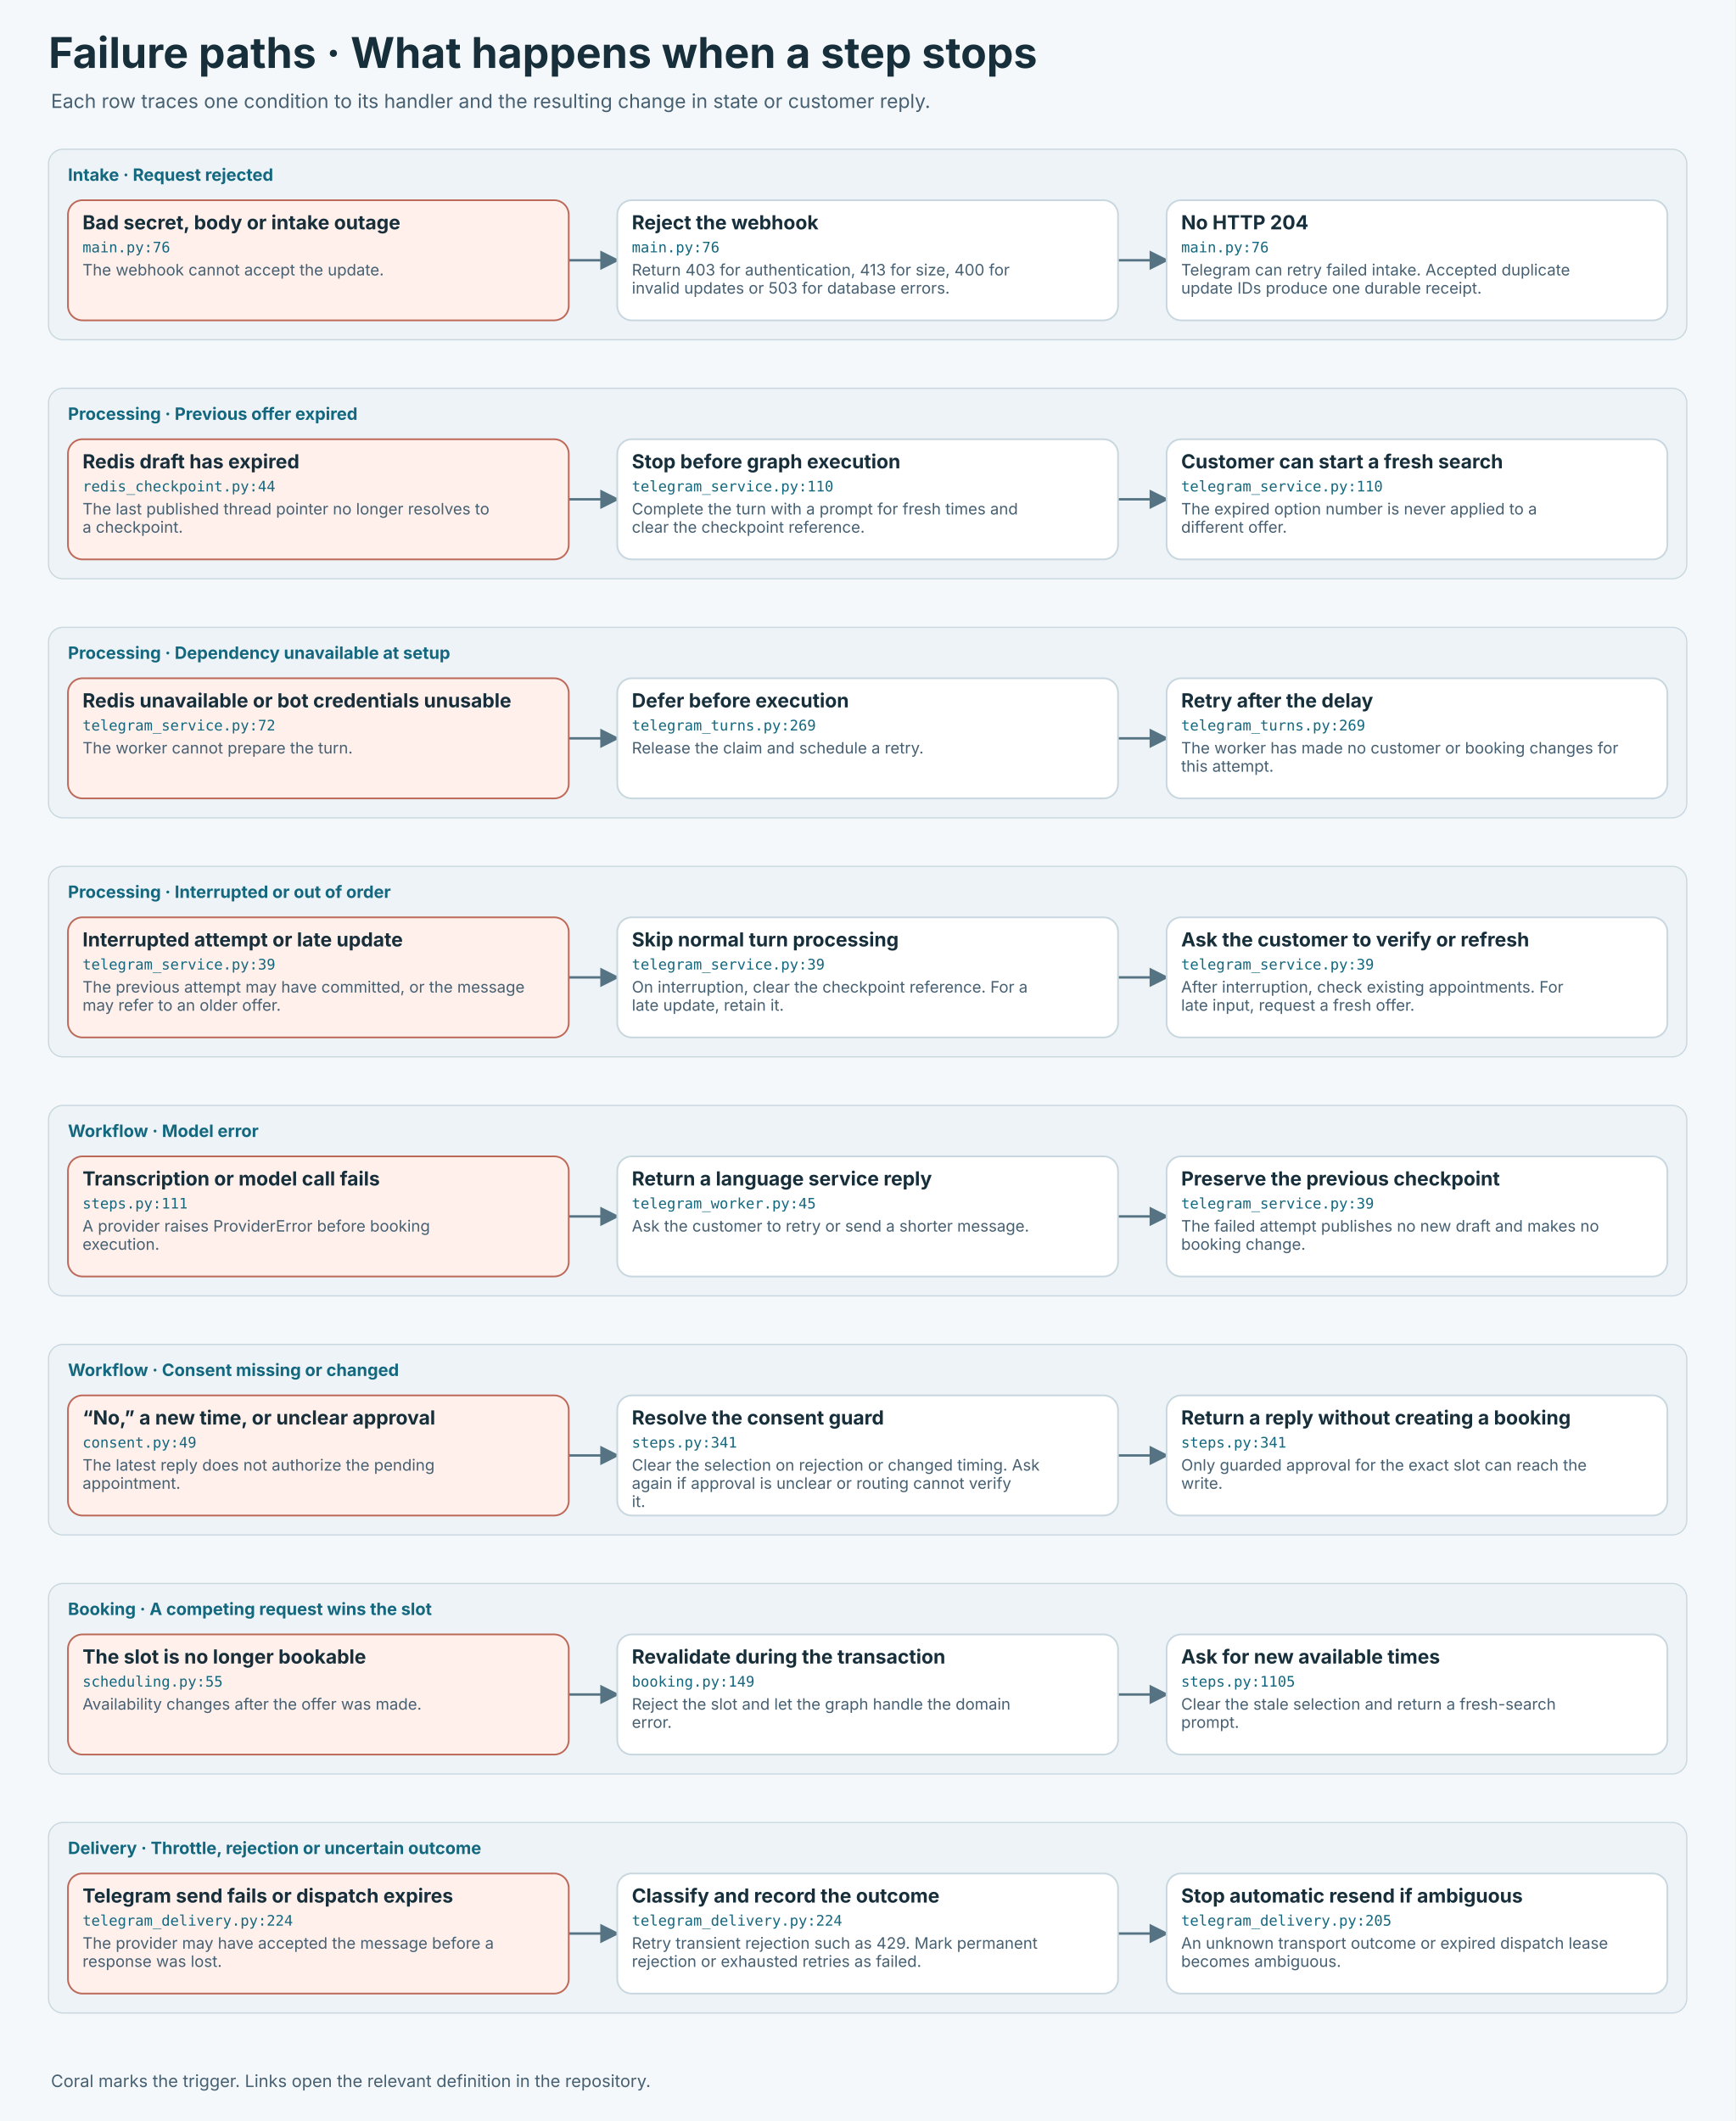
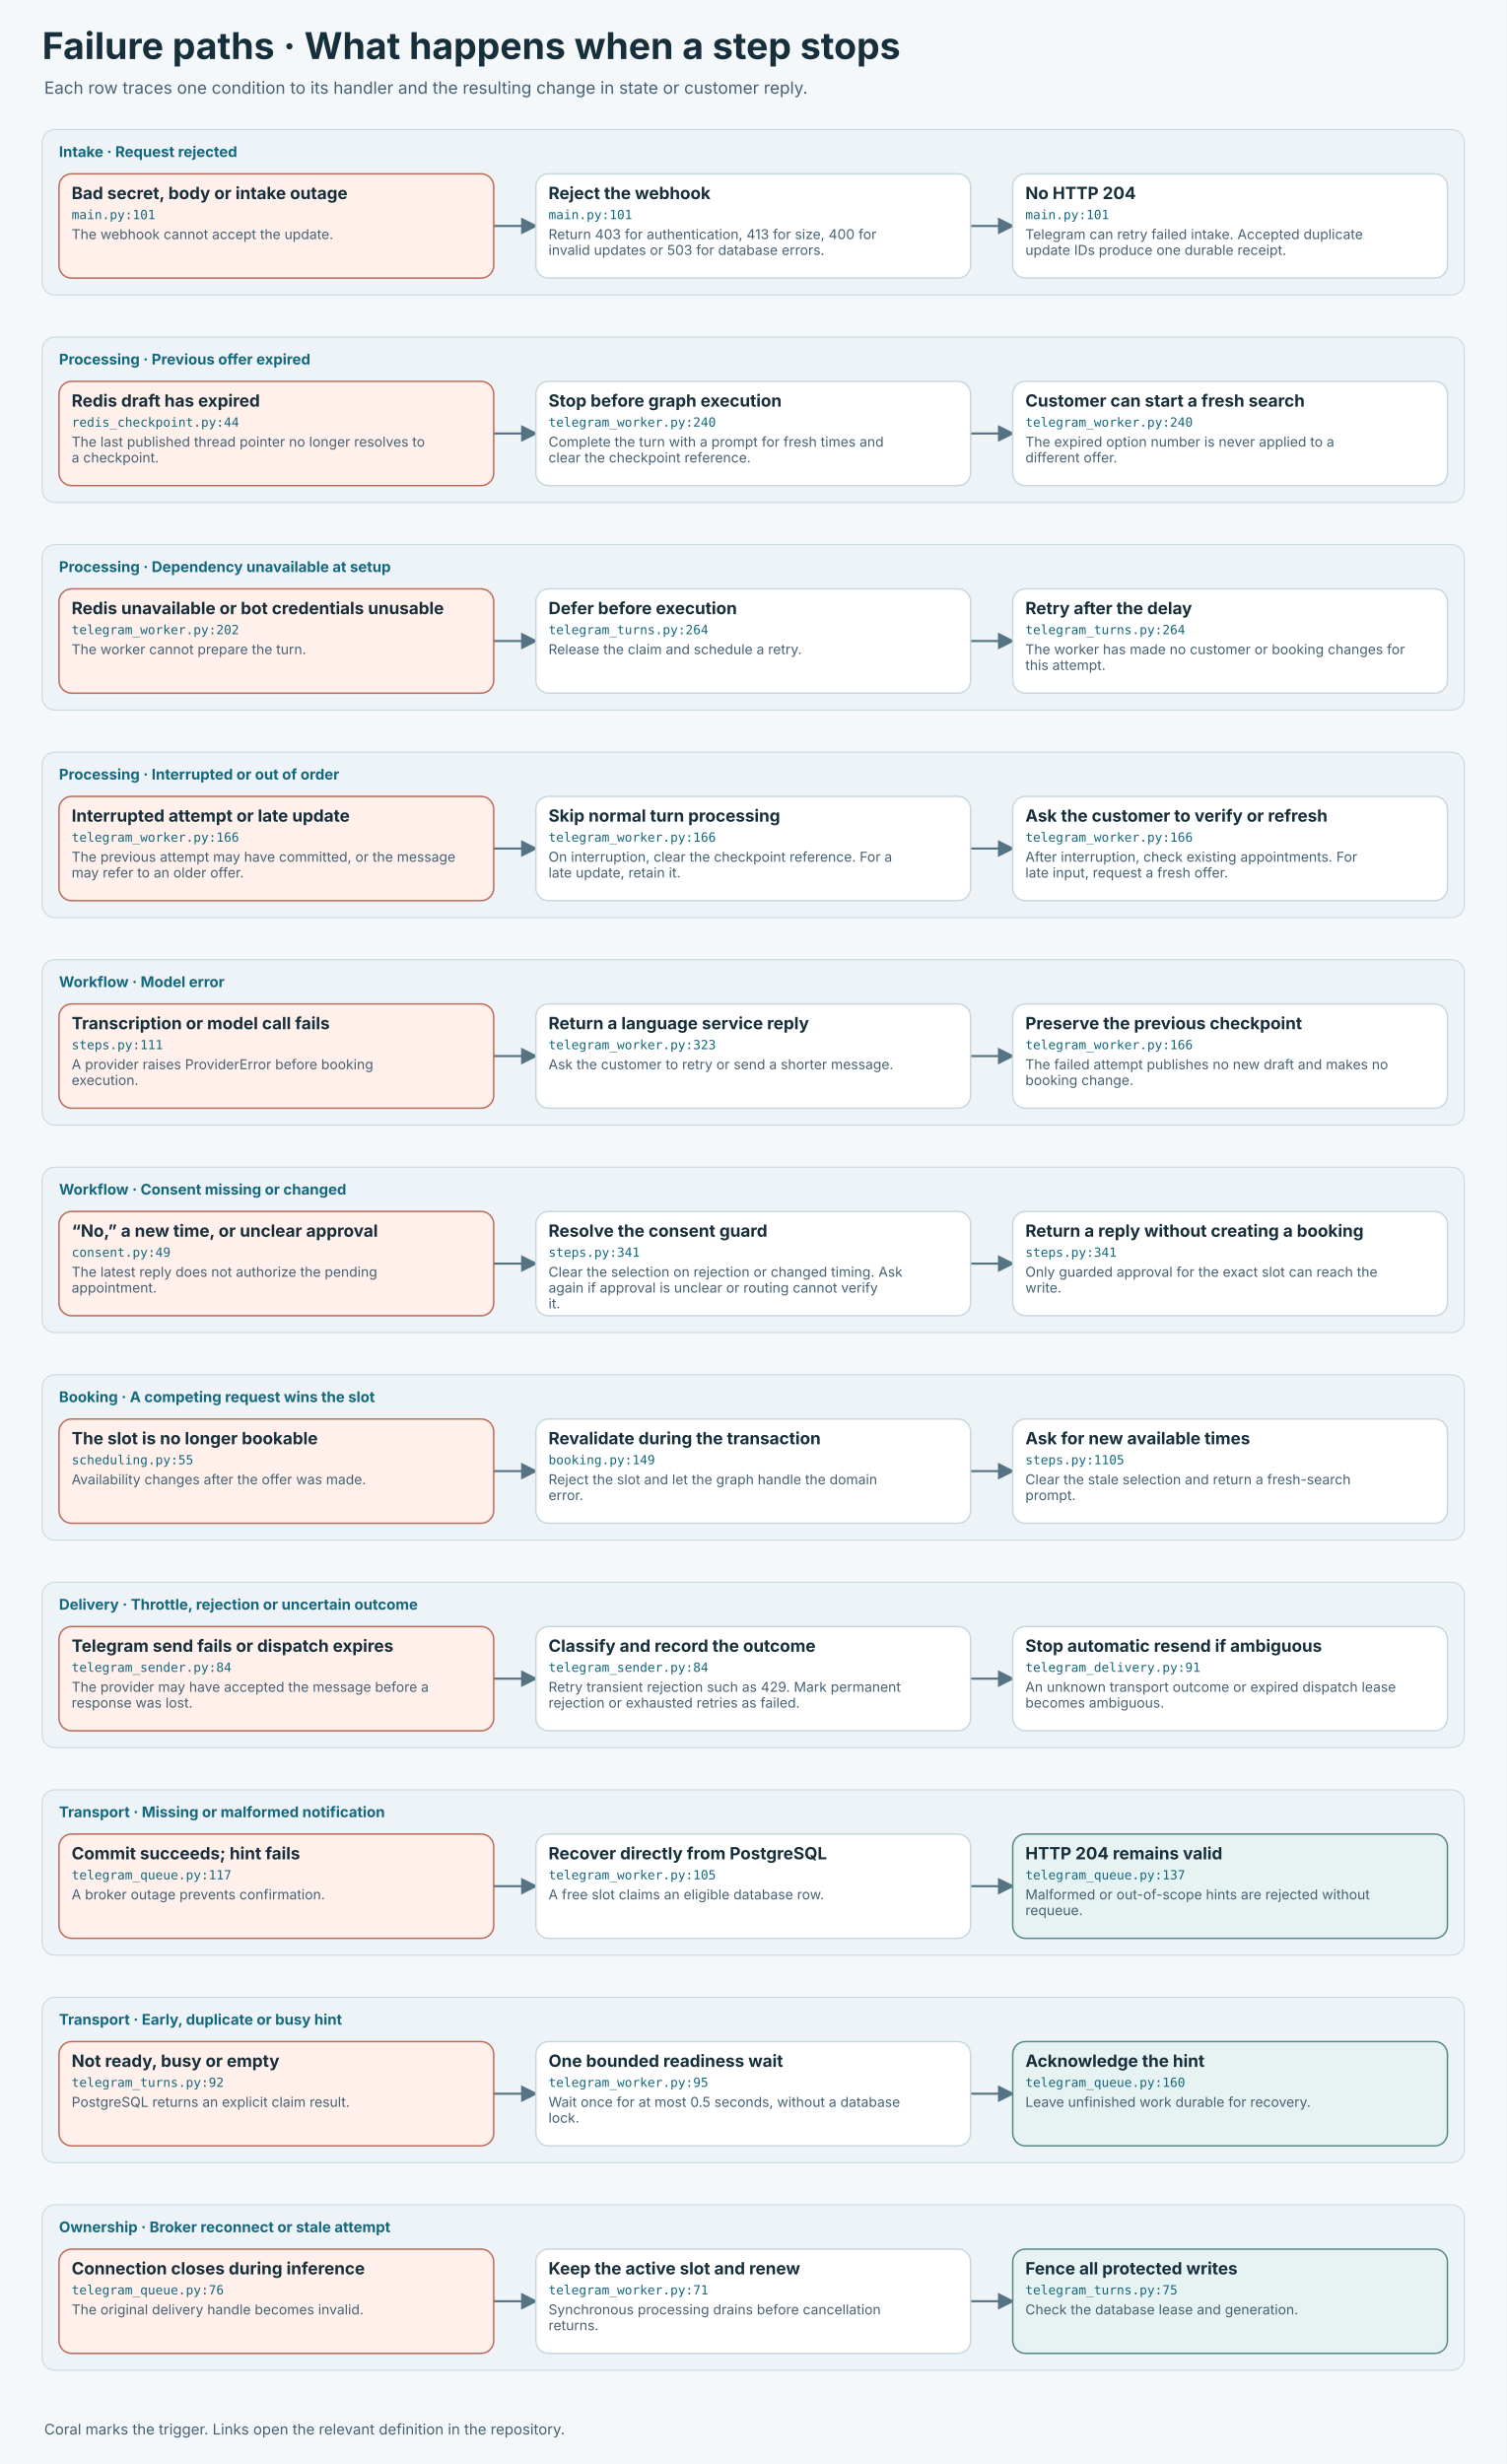
- <svg xmlns="http://www.w3.org/2000/svg" viewBox="0 0 1430 1748" width="1430" height="1748" role="img" aria-label="Failure paths · What happens when a step stops">
-   <rect x="0" y="0" width="1430" height="1748" rx="0" fill="#f5f8fa" stroke="none" stroke-width="1" />
+ <svg xmlns="http://www.w3.org/2000/svg" viewBox="0 0 1430 2339" width="1430" height="2339" role="img" aria-label="Failure paths · What happens when a step stops">
+   <rect x="0" y="0" width="1430" height="2339" rx="0" fill="#f5f8fa" stroke="none" stroke-width="1" />
  <text x="40" y="56" fill="#172e3b" font-size="35" font-weight="700" font-family="system-ui, -apple-system, sans-serif">Failure paths · What happens when a step stops</text>
  <text x="42" y="89" fill="#466072" font-size="16" font-weight="400" font-family="system-ui, -apple-system, sans-serif">Each row traces one condition to its handler and the resulting change in state or customer reply.</text>
  <defs>
    <marker id="arrow" markerWidth="8" markerHeight="8" refX="7" refY="4" orient="auto">
      <path d="M0 0L8 4L0 8Z" fill="#557383" />
    </marker>
  </defs>
  <rect x="40" y="123" width="1350" height="157" rx="12" fill="#edf3f6" stroke="#c8d7df" stroke-width="1" />
  <rect x="40" y="320" width="1350" height="157" rx="12" fill="#edf3f6" stroke="#c8d7df" stroke-width="1" />
  <rect x="40" y="517" width="1350" height="157" rx="12" fill="#edf3f6" stroke="#c8d7df" stroke-width="1" />
  <rect x="40" y="714" width="1350" height="157" rx="12" fill="#edf3f6" stroke="#c8d7df" stroke-width="1" />
  <rect x="40" y="911" width="1350" height="157" rx="12" fill="#edf3f6" stroke="#c8d7df" stroke-width="1" />
  <rect x="40" y="1108" width="1350" height="157" rx="12" fill="#edf3f6" stroke="#c8d7df" stroke-width="1" />
  <rect x="40" y="1305" width="1350" height="157" rx="12" fill="#edf3f6" stroke="#c8d7df" stroke-width="1" />
  <rect x="40" y="1502" width="1350" height="157" rx="12" fill="#edf3f6" stroke="#c8d7df" stroke-width="1" />
+   <rect x="40" y="1699" width="1350" height="157" rx="12" fill="#edf3f6" stroke="#c8d7df" stroke-width="1" />
+   <rect x="40" y="1896" width="1350" height="157" rx="12" fill="#edf3f6" stroke="#c8d7df" stroke-width="1" />
+   <rect x="40" y="2093" width="1350" height="157" rx="12" fill="#edf3f6" stroke="#c8d7df" stroke-width="1" />
  <polyline points="468.667,214.5 508.667,214.5" stroke="#557383" stroke-width="2" fill="none" marker-end="url(#arrow)" data-from="bad-request" data-to="reject" data-kind="flow" />
  <polyline points="921.333,214.5 961.333,214.5" stroke="#557383" stroke-width="2" fill="none" marker-end="url(#arrow)" data-from="reject" data-to="no-ack" data-kind="flow" />
  <polyline points="468.667,411.5 508.667,411.5" stroke="#557383" stroke-width="2" fill="none" marker-end="url(#arrow)" data-from="expired" data-to="refresh" data-kind="flow" />
  <polyline points="921.333,411.5 961.333,411.5" stroke="#557383" stroke-width="2" fill="none" marker-end="url(#arrow)" data-from="refresh" data-to="new-offer" data-kind="flow" />
  <polyline points="468.667,608.5 508.667,608.5" stroke="#557383" stroke-width="2" fill="none" marker-end="url(#arrow)" data-from="setup" data-to="defer" data-kind="flow" />
  <polyline points="921.333,608.5 961.333,608.5" stroke="#557383" stroke-width="2" fill="none" marker-end="url(#arrow)" data-from="defer" data-to="retry" data-kind="flow" />
  <polyline points="468.667,805.5 508.667,805.5" stroke="#557383" stroke-width="2" fill="none" marker-end="url(#arrow)" data-from="interruption" data-to="skip" data-kind="flow" />
  <polyline points="921.333,805.5 961.333,805.5" stroke="#557383" stroke-width="2" fill="none" marker-end="url(#arrow)" data-from="skip" data-to="verify" data-kind="flow" />
  <polyline points="468.667,1002.5 508.667,1002.5" stroke="#557383" stroke-width="2" fill="none" marker-end="url(#arrow)" data-from="model-error" data-to="recover-model" data-kind="flow" />
  <polyline points="921.333,1002.5 961.333,1002.5" stroke="#557383" stroke-width="2" fill="none" marker-end="url(#arrow)" data-from="recover-model" data-to="safe-model" data-kind="flow" />
  <polyline points="468.667,1199.5 508.667,1199.5" stroke="#557383" stroke-width="2" fill="none" marker-end="url(#arrow)" data-from="consent" data-to="check-consent" data-kind="flow" />
  <polyline points="921.333,1199.5 961.333,1199.5" stroke="#557383" stroke-width="2" fill="none" marker-end="url(#arrow)" data-from="check-consent" data-to="no-write" data-kind="flow" />
  <polyline points="468.667,1396.5 508.667,1396.5" stroke="#557383" stroke-width="2" fill="none" marker-end="url(#arrow)" data-from="taken" data-to="recheck" data-kind="flow" />
  <polyline points="921.333,1396.5 961.333,1396.5" stroke="#557383" stroke-width="2" fill="none" marker-end="url(#arrow)" data-from="recheck" data-to="recover-slot" data-kind="flow" />
  <polyline points="468.667,1593.5 508.667,1593.5" stroke="#557383" stroke-width="2" fill="none" marker-end="url(#arrow)" data-from="send-error" data-to="classify" data-kind="flow" />
  <polyline points="921.333,1593.5 961.333,1593.5" stroke="#557383" stroke-width="2" fill="none" marker-end="url(#arrow)" data-from="classify" data-to="ambiguous" data-kind="flow" />
+   <polyline points="468.667,1790.5 508.667,1790.5" stroke="#557383" stroke-width="2" fill="none" marker-end="url(#arrow)" data-from="hint-failed" data-to="hint-recover" data-kind="flow" />
+   <polyline points="921.333,1790.5 961.333,1790.5" stroke="#557383" stroke-width="2" fill="none" marker-end="url(#arrow)" data-from="hint-recover" data-to="hint-safe" data-kind="flow" />
+   <polyline points="468.667,1987.5 508.667,1987.5" stroke="#557383" stroke-width="2" fill="none" marker-end="url(#arrow)" data-from="hint-early" data-to="hint-wait" data-kind="flow" />
+   <polyline points="921.333,1987.5 961.333,1987.5" stroke="#557383" stroke-width="2" fill="none" marker-end="url(#arrow)" data-from="hint-wait" data-to="hint-ack" data-kind="flow" />
+   <polyline points="468.667,2184.5 508.667,2184.5" stroke="#557383" stroke-width="2" fill="none" marker-end="url(#arrow)" data-from="hint-disconnect" data-to="hint-drain" data-kind="flow" />
+   <polyline points="921.333,2184.5 961.333,2184.5" stroke="#557383" stroke-width="2" fill="none" marker-end="url(#arrow)" data-from="hint-drain" data-to="hint-fenced" data-kind="flow" />
  <rect x="55" y="131" width="207" height="25" rx="2" fill="#edf3f6" stroke="none" stroke-width="1" />
  <text x="56" y="149" fill="#13677e" font-size="14" font-weight="700" font-family="system-ui, -apple-system, sans-serif">Intake · Request rejected</text>
  <g id="bad-request" data-source="app/main.py#telegram_webhook">
-     <a href="https://github.com/ktakanopy/capy-appointment-bot/blob/74ad694028cda5022582d3e426b95d6573960624/app/main.py#L76">
+     <a href="https://github.com/ktakanopy/capy-appointment-bot/blob/1f73cb30e5aa5ff7eb3d2b427a343b7728bed9fc/app/main.py#L101">
      <rect x="56.0" y="165" width="412.667" height="99" rx="12" fill="#fff0eb" stroke="#bd6959" stroke-width="1.4" />
      <text x="68.0" y="189" fill="#172e3b" font-size="16" font-weight="700" font-family="system-ui, -apple-system, sans-serif">Bad secret, body or intake outage</text>
-       <text x="68.0" y="208" fill="#13677e" font-size="12" font-weight="400" font-family="ui-monospace, Menlo, monospace">main.py:76</text>
+       <text x="68.0" y="208" fill="#13677e" font-size="12" font-weight="400" font-family="ui-monospace, Menlo, monospace">main.py:101</text>
      <text x="68.0" y="227" fill="#466072" font-size="13" font-weight="400" font-family="system-ui, -apple-system, sans-serif">The webhook cannot accept the update.</text>
    </a>
  </g>
  <g id="reject" data-source="app/main.py#telegram_webhook">
-     <a href="https://github.com/ktakanopy/capy-appointment-bot/blob/74ad694028cda5022582d3e426b95d6573960624/app/main.py#L76">
+     <a href="https://github.com/ktakanopy/capy-appointment-bot/blob/1f73cb30e5aa5ff7eb3d2b427a343b7728bed9fc/app/main.py#L101">
      <rect x="508.667" y="165" width="412.667" height="99" rx="12" fill="#ffffff" stroke="#c8d7df" stroke-width="1.4" />
      <text x="520.667" y="189" fill="#172e3b" font-size="16" font-weight="700" font-family="system-ui, -apple-system, sans-serif">Reject the webhook</text>
-       <text x="520.667" y="208" fill="#13677e" font-size="12" font-weight="400" font-family="ui-monospace, Menlo, monospace">main.py:76</text>
+       <text x="520.667" y="208" fill="#13677e" font-size="12" font-weight="400" font-family="ui-monospace, Menlo, monospace">main.py:101</text>
      <text x="520.667" y="227" fill="#466072" font-size="13" font-weight="400" font-family="system-ui, -apple-system, sans-serif">Return 403 for authentication, 413 for size, 400 for</text>
      <text x="520.667" y="242" fill="#466072" font-size="13" font-weight="400" font-family="system-ui, -apple-system, sans-serif">invalid updates or 503 for database errors.</text>
    </a>
  </g>
  <g id="no-ack" data-source="app/main.py#telegram_webhook">
-     <a href="https://github.com/ktakanopy/capy-appointment-bot/blob/74ad694028cda5022582d3e426b95d6573960624/app/main.py#L76">
+     <a href="https://github.com/ktakanopy/capy-appointment-bot/blob/1f73cb30e5aa5ff7eb3d2b427a343b7728bed9fc/app/main.py#L101">
      <rect x="961.333" y="165" width="412.667" height="99" rx="12" fill="#ffffff" stroke="#c8d7df" stroke-width="1.4" />
      <text x="973.333" y="189" fill="#172e3b" font-size="16" font-weight="700" font-family="system-ui, -apple-system, sans-serif">No HTTP 204</text>
-       <text x="973.333" y="208" fill="#13677e" font-size="12" font-weight="400" font-family="ui-monospace, Menlo, monospace">main.py:76</text>
+       <text x="973.333" y="208" fill="#13677e" font-size="12" font-weight="400" font-family="ui-monospace, Menlo, monospace">main.py:101</text>
      <text x="973.333" y="227" fill="#466072" font-size="13" font-weight="400" font-family="system-ui, -apple-system, sans-serif">Telegram can retry failed intake. Accepted duplicate</text>
      <text x="973.333" y="242" fill="#466072" font-size="13" font-weight="400" font-family="system-ui, -apple-system, sans-serif">update IDs produce one durable receipt.</text>
    </a>
  </g>
  <rect x="55" y="328" width="287" height="25" rx="2" fill="#edf3f6" stroke="none" stroke-width="1" />
  <text x="56" y="346" fill="#13677e" font-size="14" font-weight="700" font-family="system-ui, -apple-system, sans-serif">Processing · Previous offer expired</text>
  <g id="expired" data-source="app/graph/redis_checkpoint.py#RedisCheckpointSaver.fork_completed">
-     <a href="https://github.com/ktakanopy/capy-appointment-bot/blob/74ad694028cda5022582d3e426b95d6573960624/app/graph/redis_checkpoint.py#L44">
+     <a href="https://github.com/ktakanopy/capy-appointment-bot/blob/1f73cb30e5aa5ff7eb3d2b427a343b7728bed9fc/app/graph/redis_checkpoint.py#L44">
      <rect x="56.0" y="362" width="412.667" height="99" rx="12" fill="#fff0eb" stroke="#bd6959" stroke-width="1.4" />
      <text x="68.0" y="386" fill="#172e3b" font-size="16" font-weight="700" font-family="system-ui, -apple-system, sans-serif">Redis draft has expired</text>
      <text x="68.0" y="405" fill="#13677e" font-size="12" font-weight="400" font-family="ui-monospace, Menlo, monospace">redis_checkpoint.py:44</text>
      <text x="68.0" y="424" fill="#466072" font-size="13" font-weight="400" font-family="system-ui, -apple-system, sans-serif">The last published thread pointer no longer resolves to</text>
      <text x="68.0" y="439" fill="#466072" font-size="13" font-weight="400" font-family="system-ui, -apple-system, sans-serif">a checkpoint.</text>
    </a>
  </g>
-   <g id="refresh" data-source="app/telegram_service.py#_restore_turn_checkpoint">
-     <a href="https://github.com/ktakanopy/capy-appointment-bot/blob/74ad694028cda5022582d3e426b95d6573960624/app/telegram_service.py#L110">
+   <g id="refresh" data-source="app/telegram_worker.py#_restore_turn_checkpoint">
+     <a href="https://github.com/ktakanopy/capy-appointment-bot/blob/1f73cb30e5aa5ff7eb3d2b427a343b7728bed9fc/app/telegram_worker.py#L240">
      <rect x="508.667" y="362" width="412.667" height="99" rx="12" fill="#ffffff" stroke="#c8d7df" stroke-width="1.4" />
      <text x="520.667" y="386" fill="#172e3b" font-size="16" font-weight="700" font-family="system-ui, -apple-system, sans-serif">Stop before graph execution</text>
-       <text x="520.667" y="405" fill="#13677e" font-size="12" font-weight="400" font-family="ui-monospace, Menlo, monospace">telegram_service.py:110</text>
+       <text x="520.667" y="405" fill="#13677e" font-size="12" font-weight="400" font-family="ui-monospace, Menlo, monospace">telegram_worker.py:240</text>
      <text x="520.667" y="424" fill="#466072" font-size="13" font-weight="400" font-family="system-ui, -apple-system, sans-serif">Complete the turn with a prompt for fresh times and</text>
      <text x="520.667" y="439" fill="#466072" font-size="13" font-weight="400" font-family="system-ui, -apple-system, sans-serif">clear the checkpoint reference.</text>
    </a>
  </g>
-   <g id="new-offer" data-source="app/telegram_service.py#_restore_turn_checkpoint">
-     <a href="https://github.com/ktakanopy/capy-appointment-bot/blob/74ad694028cda5022582d3e426b95d6573960624/app/telegram_service.py#L110">
+   <g id="new-offer" data-source="app/telegram_worker.py#_restore_turn_checkpoint">
+     <a href="https://github.com/ktakanopy/capy-appointment-bot/blob/1f73cb30e5aa5ff7eb3d2b427a343b7728bed9fc/app/telegram_worker.py#L240">
      <rect x="961.333" y="362" width="412.667" height="99" rx="12" fill="#ffffff" stroke="#c8d7df" stroke-width="1.4" />
      <text x="973.333" y="386" fill="#172e3b" font-size="16" font-weight="700" font-family="system-ui, -apple-system, sans-serif">Customer can start a fresh search</text>
-       <text x="973.333" y="405" fill="#13677e" font-size="12" font-weight="400" font-family="ui-monospace, Menlo, monospace">telegram_service.py:110</text>
+       <text x="973.333" y="405" fill="#13677e" font-size="12" font-weight="400" font-family="ui-monospace, Menlo, monospace">telegram_worker.py:240</text>
      <text x="973.333" y="424" fill="#466072" font-size="13" font-weight="400" font-family="system-ui, -apple-system, sans-serif">The expired option number is never applied to a</text>
      <text x="973.333" y="439" fill="#466072" font-size="13" font-weight="400" font-family="system-ui, -apple-system, sans-serif">different offer.</text>
    </a>
  </g>
  <rect x="55" y="525" width="359" height="25" rx="2" fill="#edf3f6" stroke="none" stroke-width="1" />
  <text x="56" y="543" fill="#13677e" font-size="14" font-weight="700" font-family="system-ui, -apple-system, sans-serif">Processing · Dependency unavailable at setup</text>
-   <g id="setup" data-source="app/telegram_service.py#_prepare_turn_worker">
-     <a href="https://github.com/ktakanopy/capy-appointment-bot/blob/74ad694028cda5022582d3e426b95d6573960624/app/telegram_service.py#L72">
+   <g id="setup" data-source="app/telegram_worker.py#_prepare_turn_worker">
+     <a href="https://github.com/ktakanopy/capy-appointment-bot/blob/1f73cb30e5aa5ff7eb3d2b427a343b7728bed9fc/app/telegram_worker.py#L202">
      <rect x="56.0" y="559" width="412.667" height="99" rx="12" fill="#fff0eb" stroke="#bd6959" stroke-width="1.4" />
      <text x="68.0" y="583" fill="#172e3b" font-size="16" font-weight="700" font-family="system-ui, -apple-system, sans-serif">Redis unavailable or bot credentials unusable</text>
-       <text x="68.0" y="602" fill="#13677e" font-size="12" font-weight="400" font-family="ui-monospace, Menlo, monospace">telegram_service.py:72</text>
+       <text x="68.0" y="602" fill="#13677e" font-size="12" font-weight="400" font-family="ui-monospace, Menlo, monospace">telegram_worker.py:202</text>
      <text x="68.0" y="621" fill="#466072" font-size="13" font-weight="400" font-family="system-ui, -apple-system, sans-serif">The worker cannot prepare the turn.</text>
    </a>
  </g>
  <g id="defer" data-source="app/channels/telegram_turns.py#TelegramTurns.defer_before_execution">
-     <a href="https://github.com/ktakanopy/capy-appointment-bot/blob/74ad694028cda5022582d3e426b95d6573960624/app/channels/telegram_turns.py#L269">
+     <a href="https://github.com/ktakanopy/capy-appointment-bot/blob/1f73cb30e5aa5ff7eb3d2b427a343b7728bed9fc/app/channels/telegram_turns.py#L264">
      <rect x="508.667" y="559" width="412.667" height="99" rx="12" fill="#ffffff" stroke="#c8d7df" stroke-width="1.4" />
      <text x="520.667" y="583" fill="#172e3b" font-size="16" font-weight="700" font-family="system-ui, -apple-system, sans-serif">Defer before execution</text>
-       <text x="520.667" y="602" fill="#13677e" font-size="12" font-weight="400" font-family="ui-monospace, Menlo, monospace">telegram_turns.py:269</text>
+       <text x="520.667" y="602" fill="#13677e" font-size="12" font-weight="400" font-family="ui-monospace, Menlo, monospace">telegram_turns.py:264</text>
      <text x="520.667" y="621" fill="#466072" font-size="13" font-weight="400" font-family="system-ui, -apple-system, sans-serif">Release the claim and schedule a retry.</text>
    </a>
  </g>
  <g id="retry" data-source="app/channels/telegram_turns.py#TelegramTurns.defer_before_execution">
-     <a href="https://github.com/ktakanopy/capy-appointment-bot/blob/74ad694028cda5022582d3e426b95d6573960624/app/channels/telegram_turns.py#L269">
+     <a href="https://github.com/ktakanopy/capy-appointment-bot/blob/1f73cb30e5aa5ff7eb3d2b427a343b7728bed9fc/app/channels/telegram_turns.py#L264">
      <rect x="961.333" y="559" width="412.667" height="99" rx="12" fill="#ffffff" stroke="#c8d7df" stroke-width="1.4" />
      <text x="973.333" y="583" fill="#172e3b" font-size="16" font-weight="700" font-family="system-ui, -apple-system, sans-serif">Retry after the delay</text>
-       <text x="973.333" y="602" fill="#13677e" font-size="12" font-weight="400" font-family="ui-monospace, Menlo, monospace">telegram_turns.py:269</text>
+       <text x="973.333" y="602" fill="#13677e" font-size="12" font-weight="400" font-family="ui-monospace, Menlo, monospace">telegram_turns.py:264</text>
      <text x="973.333" y="621" fill="#466072" font-size="13" font-weight="400" font-family="system-ui, -apple-system, sans-serif">The worker has made no customer or booking changes for</text>
      <text x="973.333" y="636" fill="#466072" font-size="13" font-weight="400" font-family="system-ui, -apple-system, sans-serif">this attempt.</text>
    </a>
  </g>
  <rect x="55" y="722" width="327" height="25" rx="2" fill="#edf3f6" stroke="none" stroke-width="1" />
  <text x="56" y="740" fill="#13677e" font-size="14" font-weight="700" font-family="system-ui, -apple-system, sans-serif">Processing · Interrupted or out of order</text>
-   <g id="interruption" data-source="app/telegram_service.py#process_turn">
-     <a href="https://github.com/ktakanopy/capy-appointment-bot/blob/74ad694028cda5022582d3e426b95d6573960624/app/telegram_service.py#L39">
+   <g id="interruption" data-source="app/telegram_worker.py#process_turn">
+     <a href="https://github.com/ktakanopy/capy-appointment-bot/blob/1f73cb30e5aa5ff7eb3d2b427a343b7728bed9fc/app/telegram_worker.py#L166">
      <rect x="56.0" y="756" width="412.667" height="99" rx="12" fill="#fff0eb" stroke="#bd6959" stroke-width="1.4" />
      <text x="68.0" y="780" fill="#172e3b" font-size="16" font-weight="700" font-family="system-ui, -apple-system, sans-serif">Interrupted attempt or late update</text>
-       <text x="68.0" y="799" fill="#13677e" font-size="12" font-weight="400" font-family="ui-monospace, Menlo, monospace">telegram_service.py:39</text>
+       <text x="68.0" y="799" fill="#13677e" font-size="12" font-weight="400" font-family="ui-monospace, Menlo, monospace">telegram_worker.py:166</text>
      <text x="68.0" y="818" fill="#466072" font-size="13" font-weight="400" font-family="system-ui, -apple-system, sans-serif">The previous attempt may have committed, or the message</text>
      <text x="68.0" y="833" fill="#466072" font-size="13" font-weight="400" font-family="system-ui, -apple-system, sans-serif">may refer to an older offer.</text>
    </a>
  </g>
-   <g id="skip" data-source="app/telegram_service.py#process_turn">
-     <a href="https://github.com/ktakanopy/capy-appointment-bot/blob/74ad694028cda5022582d3e426b95d6573960624/app/telegram_service.py#L39">
+   <g id="skip" data-source="app/telegram_worker.py#process_turn">
+     <a href="https://github.com/ktakanopy/capy-appointment-bot/blob/1f73cb30e5aa5ff7eb3d2b427a343b7728bed9fc/app/telegram_worker.py#L166">
      <rect x="508.667" y="756" width="412.667" height="99" rx="12" fill="#ffffff" stroke="#c8d7df" stroke-width="1.4" />
      <text x="520.667" y="780" fill="#172e3b" font-size="16" font-weight="700" font-family="system-ui, -apple-system, sans-serif">Skip normal turn processing</text>
-       <text x="520.667" y="799" fill="#13677e" font-size="12" font-weight="400" font-family="ui-monospace, Menlo, monospace">telegram_service.py:39</text>
+       <text x="520.667" y="799" fill="#13677e" font-size="12" font-weight="400" font-family="ui-monospace, Menlo, monospace">telegram_worker.py:166</text>
      <text x="520.667" y="818" fill="#466072" font-size="13" font-weight="400" font-family="system-ui, -apple-system, sans-serif">On interruption, clear the checkpoint reference. For a</text>
      <text x="520.667" y="833" fill="#466072" font-size="13" font-weight="400" font-family="system-ui, -apple-system, sans-serif">late update, retain it.</text>
    </a>
  </g>
-   <g id="verify" data-source="app/telegram_service.py#process_turn">
-     <a href="https://github.com/ktakanopy/capy-appointment-bot/blob/74ad694028cda5022582d3e426b95d6573960624/app/telegram_service.py#L39">
+   <g id="verify" data-source="app/telegram_worker.py#process_turn">
+     <a href="https://github.com/ktakanopy/capy-appointment-bot/blob/1f73cb30e5aa5ff7eb3d2b427a343b7728bed9fc/app/telegram_worker.py#L166">
      <rect x="961.333" y="756" width="412.667" height="99" rx="12" fill="#ffffff" stroke="#c8d7df" stroke-width="1.4" />
      <text x="973.333" y="780" fill="#172e3b" font-size="16" font-weight="700" font-family="system-ui, -apple-system, sans-serif">Ask the customer to verify or refresh</text>
-       <text x="973.333" y="799" fill="#13677e" font-size="12" font-weight="400" font-family="ui-monospace, Menlo, monospace">telegram_service.py:39</text>
+       <text x="973.333" y="799" fill="#13677e" font-size="12" font-weight="400" font-family="ui-monospace, Menlo, monospace">telegram_worker.py:166</text>
      <text x="973.333" y="818" fill="#466072" font-size="13" font-weight="400" font-family="system-ui, -apple-system, sans-serif">After interruption, check existing appointments. For</text>
      <text x="973.333" y="833" fill="#466072" font-size="13" font-weight="400" font-family="system-ui, -apple-system, sans-serif">late input, request a fresh offer.</text>
    </a>
  </g>
  <rect x="55" y="919" width="183" height="25" rx="2" fill="#edf3f6" stroke="none" stroke-width="1" />
  <text x="56" y="937" fill="#13677e" font-size="14" font-weight="700" font-family="system-ui, -apple-system, sans-serif">Workflow · Model error</text>
  <g id="model-error" data-source="app/graph/steps.py#understand_input">
-     <a href="https://github.com/ktakanopy/capy-appointment-bot/blob/74ad694028cda5022582d3e426b95d6573960624/app/graph/steps.py#L111">
+     <a href="https://github.com/ktakanopy/capy-appointment-bot/blob/1f73cb30e5aa5ff7eb3d2b427a343b7728bed9fc/app/graph/steps.py#L111">
      <rect x="56.0" y="953" width="412.667" height="99" rx="12" fill="#fff0eb" stroke="#bd6959" stroke-width="1.4" />
      <text x="68.0" y="977" fill="#172e3b" font-size="16" font-weight="700" font-family="system-ui, -apple-system, sans-serif">Transcription or model call fails</text>
      <text x="68.0" y="996" fill="#13677e" font-size="12" font-weight="400" font-family="ui-monospace, Menlo, monospace">steps.py:111</text>
      <text x="68.0" y="1015" fill="#466072" font-size="13" font-weight="400" font-family="system-ui, -apple-system, sans-serif">A provider raises ProviderError before booking</text>
      <text x="68.0" y="1030" fill="#466072" font-size="13" font-weight="400" font-family="system-ui, -apple-system, sans-serif">execution.</text>
    </a>
  </g>
  <g id="recover-model" data-source="app/telegram_worker.py#TelegramWorker.handle_message">
-     <a href="https://github.com/ktakanopy/capy-appointment-bot/blob/74ad694028cda5022582d3e426b95d6573960624/app/telegram_worker.py#L45">
+     <a href="https://github.com/ktakanopy/capy-appointment-bot/blob/1f73cb30e5aa5ff7eb3d2b427a343b7728bed9fc/app/telegram_worker.py#L323">
      <rect x="508.667" y="953" width="412.667" height="99" rx="12" fill="#ffffff" stroke="#c8d7df" stroke-width="1.4" />
      <text x="520.667" y="977" fill="#172e3b" font-size="16" font-weight="700" font-family="system-ui, -apple-system, sans-serif">Return a language service reply</text>
-       <text x="520.667" y="996" fill="#13677e" font-size="12" font-weight="400" font-family="ui-monospace, Menlo, monospace">telegram_worker.py:45</text>
+       <text x="520.667" y="996" fill="#13677e" font-size="12" font-weight="400" font-family="ui-monospace, Menlo, monospace">telegram_worker.py:323</text>
      <text x="520.667" y="1015" fill="#466072" font-size="13" font-weight="400" font-family="system-ui, -apple-system, sans-serif">Ask the customer to retry or send a shorter message.</text>
    </a>
  </g>
-   <g id="safe-model" data-source="app/telegram_service.py#process_turn">
-     <a href="https://github.com/ktakanopy/capy-appointment-bot/blob/74ad694028cda5022582d3e426b95d6573960624/app/telegram_service.py#L39">
+   <g id="safe-model" data-source="app/telegram_worker.py#process_turn">
+     <a href="https://github.com/ktakanopy/capy-appointment-bot/blob/1f73cb30e5aa5ff7eb3d2b427a343b7728bed9fc/app/telegram_worker.py#L166">
      <rect x="961.333" y="953" width="412.667" height="99" rx="12" fill="#ffffff" stroke="#c8d7df" stroke-width="1.4" />
      <text x="973.333" y="977" fill="#172e3b" font-size="16" font-weight="700" font-family="system-ui, -apple-system, sans-serif">Preserve the previous checkpoint</text>
-       <text x="973.333" y="996" fill="#13677e" font-size="12" font-weight="400" font-family="ui-monospace, Menlo, monospace">telegram_service.py:39</text>
+       <text x="973.333" y="996" fill="#13677e" font-size="12" font-weight="400" font-family="ui-monospace, Menlo, monospace">telegram_worker.py:166</text>
      <text x="973.333" y="1015" fill="#466072" font-size="13" font-weight="400" font-family="system-ui, -apple-system, sans-serif">The failed attempt publishes no new draft and makes no</text>
      <text x="973.333" y="1030" fill="#466072" font-size="13" font-weight="400" font-family="system-ui, -apple-system, sans-serif">booking change.</text>
    </a>
  </g>
  <rect x="55" y="1116" width="303" height="25" rx="2" fill="#edf3f6" stroke="none" stroke-width="1" />
  <text x="56" y="1134" fill="#13677e" font-size="14" font-weight="700" font-family="system-ui, -apple-system, sans-serif">Workflow · Consent missing or changed</text>
  <g id="consent" data-source="app/graph/consent.py#classify_booking_consent">
-     <a href="https://github.com/ktakanopy/capy-appointment-bot/blob/74ad694028cda5022582d3e426b95d6573960624/app/graph/consent.py#L49">
+     <a href="https://github.com/ktakanopy/capy-appointment-bot/blob/1f73cb30e5aa5ff7eb3d2b427a343b7728bed9fc/app/graph/consent.py#L49">
      <rect x="56.0" y="1150" width="412.667" height="99" rx="12" fill="#fff0eb" stroke="#bd6959" stroke-width="1.4" />
      <text x="68.0" y="1174" fill="#172e3b" font-size="16" font-weight="700" font-family="system-ui, -apple-system, sans-serif">“No,” a new time, or unclear approval</text>
      <text x="68.0" y="1193" fill="#13677e" font-size="12" font-weight="400" font-family="ui-monospace, Menlo, monospace">consent.py:49</text>
      <text x="68.0" y="1212" fill="#466072" font-size="13" font-weight="400" font-family="system-ui, -apple-system, sans-serif">The latest reply does not authorize the pending</text>
      <text x="68.0" y="1227" fill="#466072" font-size="13" font-weight="400" font-family="system-ui, -apple-system, sans-serif">appointment.</text>
    </a>
  </g>
  <g id="check-consent" data-source="app/graph/steps.py#_route_booking_consent">
-     <a href="https://github.com/ktakanopy/capy-appointment-bot/blob/74ad694028cda5022582d3e426b95d6573960624/app/graph/steps.py#L341">
+     <a href="https://github.com/ktakanopy/capy-appointment-bot/blob/1f73cb30e5aa5ff7eb3d2b427a343b7728bed9fc/app/graph/steps.py#L341">
      <rect x="508.667" y="1150" width="412.667" height="99" rx="12" fill="#ffffff" stroke="#c8d7df" stroke-width="1.4" />
      <text x="520.667" y="1174" fill="#172e3b" font-size="16" font-weight="700" font-family="system-ui, -apple-system, sans-serif">Resolve the consent guard</text>
      <text x="520.667" y="1193" fill="#13677e" font-size="12" font-weight="400" font-family="ui-monospace, Menlo, monospace">steps.py:341</text>
      <text x="520.667" y="1212" fill="#466072" font-size="13" font-weight="400" font-family="system-ui, -apple-system, sans-serif">Clear the selection on rejection or changed timing. Ask</text>
      <text x="520.667" y="1227" fill="#466072" font-size="13" font-weight="400" font-family="system-ui, -apple-system, sans-serif">again if approval is unclear or routing cannot verify</text>
      <text x="520.667" y="1242" fill="#466072" font-size="13" font-weight="400" font-family="system-ui, -apple-system, sans-serif">it.</text>
    </a>
  </g>
  <g id="no-write" data-source="app/graph/steps.py#_route_booking_consent">
-     <a href="https://github.com/ktakanopy/capy-appointment-bot/blob/74ad694028cda5022582d3e426b95d6573960624/app/graph/steps.py#L341">
+     <a href="https://github.com/ktakanopy/capy-appointment-bot/blob/1f73cb30e5aa5ff7eb3d2b427a343b7728bed9fc/app/graph/steps.py#L341">
      <rect x="961.333" y="1150" width="412.667" height="99" rx="12" fill="#ffffff" stroke="#c8d7df" stroke-width="1.4" />
      <text x="973.333" y="1174" fill="#172e3b" font-size="16" font-weight="700" font-family="system-ui, -apple-system, sans-serif">Return a reply without creating a booking</text>
      <text x="973.333" y="1193" fill="#13677e" font-size="12" font-weight="400" font-family="ui-monospace, Menlo, monospace">steps.py:341</text>
      <text x="973.333" y="1212" fill="#466072" font-size="13" font-weight="400" font-family="system-ui, -apple-system, sans-serif">Only guarded approval for the exact slot can reach the</text>
      <text x="973.333" y="1227" fill="#466072" font-size="13" font-weight="400" font-family="system-ui, -apple-system, sans-serif">write.</text>
    </a>
  </g>
  <rect x="55" y="1313" width="351" height="25" rx="2" fill="#edf3f6" stroke="none" stroke-width="1" />
  <text x="56" y="1331" fill="#13677e" font-size="14" font-weight="700" font-family="system-ui, -apple-system, sans-serif">Booking · A competing request wins the slot</text>
  <g id="taken" data-source="app/scheduling.py#validate_slot_in_transaction">
-     <a href="https://github.com/ktakanopy/capy-appointment-bot/blob/74ad694028cda5022582d3e426b95d6573960624/app/scheduling.py#L55">
+     <a href="https://github.com/ktakanopy/capy-appointment-bot/blob/1f73cb30e5aa5ff7eb3d2b427a343b7728bed9fc/app/scheduling.py#L55">
      <rect x="56.0" y="1347" width="412.667" height="99" rx="12" fill="#fff0eb" stroke="#bd6959" stroke-width="1.4" />
      <text x="68.0" y="1371" fill="#172e3b" font-size="16" font-weight="700" font-family="system-ui, -apple-system, sans-serif">The slot is no longer bookable</text>
      <text x="68.0" y="1390" fill="#13677e" font-size="12" font-weight="400" font-family="ui-monospace, Menlo, monospace">scheduling.py:55</text>
      <text x="68.0" y="1409" fill="#466072" font-size="13" font-weight="400" font-family="system-ui, -apple-system, sans-serif">Availability changes after the offer was made.</text>
    </a>
  </g>
  <g id="recheck" data-source="app/booking.py#BookingService.create">
-     <a href="https://github.com/ktakanopy/capy-appointment-bot/blob/74ad694028cda5022582d3e426b95d6573960624/app/booking.py#L149">
+     <a href="https://github.com/ktakanopy/capy-appointment-bot/blob/1f73cb30e5aa5ff7eb3d2b427a343b7728bed9fc/app/booking.py#L149">
      <rect x="508.667" y="1347" width="412.667" height="99" rx="12" fill="#ffffff" stroke="#c8d7df" stroke-width="1.4" />
      <text x="520.667" y="1371" fill="#172e3b" font-size="16" font-weight="700" font-family="system-ui, -apple-system, sans-serif">Revalidate during the transaction</text>
      <text x="520.667" y="1390" fill="#13677e" font-size="12" font-weight="400" font-family="ui-monospace, Menlo, monospace">booking.py:149</text>
      <text x="520.667" y="1409" fill="#466072" font-size="13" font-weight="400" font-family="system-ui, -apple-system, sans-serif">Reject the slot and let the graph handle the domain</text>
      <text x="520.667" y="1424" fill="#466072" font-size="13" font-weight="400" font-family="system-ui, -apple-system, sans-serif">error.</text>
    </a>
  </g>
  <g id="recover-slot" data-source="app/graph/steps.py#_slot_no_longer_bookable_reply">
-     <a href="https://github.com/ktakanopy/capy-appointment-bot/blob/74ad694028cda5022582d3e426b95d6573960624/app/graph/steps.py#L1105">
+     <a href="https://github.com/ktakanopy/capy-appointment-bot/blob/1f73cb30e5aa5ff7eb3d2b427a343b7728bed9fc/app/graph/steps.py#L1105">
      <rect x="961.333" y="1347" width="412.667" height="99" rx="12" fill="#ffffff" stroke="#c8d7df" stroke-width="1.4" />
      <text x="973.333" y="1371" fill="#172e3b" font-size="16" font-weight="700" font-family="system-ui, -apple-system, sans-serif">Ask for new available times</text>
      <text x="973.333" y="1390" fill="#13677e" font-size="12" font-weight="400" font-family="ui-monospace, Menlo, monospace">steps.py:1105</text>
      <text x="973.333" y="1409" fill="#466072" font-size="13" font-weight="400" font-family="system-ui, -apple-system, sans-serif">Clear the stale selection and return a fresh-search</text>
      <text x="973.333" y="1424" fill="#466072" font-size="13" font-weight="400" font-family="system-ui, -apple-system, sans-serif">prompt.</text>
    </a>
  </g>
  <rect x="55" y="1510" width="415" height="25" rx="2" fill="#edf3f6" stroke="none" stroke-width="1" />
  <text x="56" y="1528" fill="#13677e" font-size="14" font-weight="700" font-family="system-ui, -apple-system, sans-serif">Delivery · Throttle, rejection or uncertain outcome</text>
-   <g id="send-error" data-source="app/channels/telegram_delivery.py#deliver_claimed">
-     <a href="https://github.com/ktakanopy/capy-appointment-bot/blob/74ad694028cda5022582d3e426b95d6573960624/app/channels/telegram_delivery.py#L224">
+   <g id="send-error" data-source="app/telegram_sender.py#deliver_claimed">
+     <a href="https://github.com/ktakanopy/capy-appointment-bot/blob/1f73cb30e5aa5ff7eb3d2b427a343b7728bed9fc/app/telegram_sender.py#L84">
      <rect x="56.0" y="1544" width="412.667" height="99" rx="12" fill="#fff0eb" stroke="#bd6959" stroke-width="1.4" />
      <text x="68.0" y="1568" fill="#172e3b" font-size="16" font-weight="700" font-family="system-ui, -apple-system, sans-serif">Telegram send fails or dispatch expires</text>
-       <text x="68.0" y="1587" fill="#13677e" font-size="12" font-weight="400" font-family="ui-monospace, Menlo, monospace">telegram_delivery.py:224</text>
+       <text x="68.0" y="1587" fill="#13677e" font-size="12" font-weight="400" font-family="ui-monospace, Menlo, monospace">telegram_sender.py:84</text>
      <text x="68.0" y="1606" fill="#466072" font-size="13" font-weight="400" font-family="system-ui, -apple-system, sans-serif">The provider may have accepted the message before a</text>
      <text x="68.0" y="1621" fill="#466072" font-size="13" font-weight="400" font-family="system-ui, -apple-system, sans-serif">response was lost.</text>
    </a>
  </g>
-   <g id="classify" data-source="app/channels/telegram_delivery.py#deliver_claimed">
-     <a href="https://github.com/ktakanopy/capy-appointment-bot/blob/74ad694028cda5022582d3e426b95d6573960624/app/channels/telegram_delivery.py#L224">
+   <g id="classify" data-source="app/telegram_sender.py#deliver_claimed">
+     <a href="https://github.com/ktakanopy/capy-appointment-bot/blob/1f73cb30e5aa5ff7eb3d2b427a343b7728bed9fc/app/telegram_sender.py#L84">
      <rect x="508.667" y="1544" width="412.667" height="99" rx="12" fill="#ffffff" stroke="#c8d7df" stroke-width="1.4" />
      <text x="520.667" y="1568" fill="#172e3b" font-size="16" font-weight="700" font-family="system-ui, -apple-system, sans-serif">Classify and record the outcome</text>
-       <text x="520.667" y="1587" fill="#13677e" font-size="12" font-weight="400" font-family="ui-monospace, Menlo, monospace">telegram_delivery.py:224</text>
+       <text x="520.667" y="1587" fill="#13677e" font-size="12" font-weight="400" font-family="ui-monospace, Menlo, monospace">telegram_sender.py:84</text>
      <text x="520.667" y="1606" fill="#466072" font-size="13" font-weight="400" font-family="system-ui, -apple-system, sans-serif">Retry transient rejection such as 429. Mark permanent</text>
      <text x="520.667" y="1621" fill="#466072" font-size="13" font-weight="400" font-family="system-ui, -apple-system, sans-serif">rejection or exhausted retries as failed.</text>
    </a>
  </g>
  <g id="ambiguous" data-source="app/channels/telegram_delivery.py#TelegramOutbox.recover_expired">
-     <a href="https://github.com/ktakanopy/capy-appointment-bot/blob/74ad694028cda5022582d3e426b95d6573960624/app/channels/telegram_delivery.py#L205">
+     <a href="https://github.com/ktakanopy/capy-appointment-bot/blob/1f73cb30e5aa5ff7eb3d2b427a343b7728bed9fc/app/channels/telegram_delivery.py#L91">
      <rect x="961.333" y="1544" width="412.667" height="99" rx="12" fill="#ffffff" stroke="#c8d7df" stroke-width="1.4" />
      <text x="973.333" y="1568" fill="#172e3b" font-size="16" font-weight="700" font-family="system-ui, -apple-system, sans-serif">Stop automatic resend if ambiguous</text>
-       <text x="973.333" y="1587" fill="#13677e" font-size="12" font-weight="400" font-family="ui-monospace, Menlo, monospace">telegram_delivery.py:205</text>
+       <text x="973.333" y="1587" fill="#13677e" font-size="12" font-weight="400" font-family="ui-monospace, Menlo, monospace">telegram_delivery.py:91</text>
      <text x="973.333" y="1606" fill="#466072" font-size="13" font-weight="400" font-family="system-ui, -apple-system, sans-serif">An unknown transport outcome or expired dispatch lease</text>
      <text x="973.333" y="1621" fill="#466072" font-size="13" font-weight="400" font-family="system-ui, -apple-system, sans-serif">becomes ambiguous.</text>
    </a>
  </g>
-   <text x="42" y="1720" fill="#466072" font-size="14" font-weight="400" font-family="system-ui, -apple-system, sans-serif">Coral marks the trigger. Links open the relevant definition in the repository.</text>
+   <rect x="55" y="1707" width="367" height="25" rx="2" fill="#edf3f6" stroke="none" stroke-width="1" />
+   <text x="56" y="1725" fill="#13677e" font-size="14" font-weight="700" font-family="system-ui, -apple-system, sans-serif">Transport · Missing or malformed notification</text>
+   <g id="hint-failed" data-source="app/channels/telegram_queue.py#TelegramQueue.try_publish">
+     <a href="https://github.com/ktakanopy/capy-appointment-bot/blob/1f73cb30e5aa5ff7eb3d2b427a343b7728bed9fc/app/channels/telegram_queue.py#L117">
+       <rect x="56.0" y="1741" width="412.667" height="99" rx="12" fill="#fff0eb" stroke="#bd6959" stroke-width="1.4" />
+       <text x="68.0" y="1765" fill="#172e3b" font-size="16" font-weight="700" font-family="system-ui, -apple-system, sans-serif">Commit succeeds; hint fails</text>
+       <text x="68.0" y="1784" fill="#13677e" font-size="12" font-weight="400" font-family="ui-monospace, Menlo, monospace">telegram_queue.py:117</text>
+       <text x="68.0" y="1803" fill="#466072" font-size="13" font-weight="400" font-family="system-ui, -apple-system, sans-serif">A broker outage prevents confirmation.</text>
+     </a>
+   </g>
+   <g id="hint-recover" data-source="app/telegram_worker.py#process_pending">
+     <a href="https://github.com/ktakanopy/capy-appointment-bot/blob/1f73cb30e5aa5ff7eb3d2b427a343b7728bed9fc/app/telegram_worker.py#L105">
+       <rect x="508.667" y="1741" width="412.667" height="99" rx="12" fill="#ffffff" stroke="#c8d7df" stroke-width="1.4" />
+       <text x="520.667" y="1765" fill="#172e3b" font-size="16" font-weight="700" font-family="system-ui, -apple-system, sans-serif">Recover directly from PostgreSQL</text>
+       <text x="520.667" y="1784" fill="#13677e" font-size="12" font-weight="400" font-family="ui-monospace, Menlo, monospace">telegram_worker.py:105</text>
+       <text x="520.667" y="1803" fill="#466072" font-size="13" font-weight="400" font-family="system-ui, -apple-system, sans-serif">A free slot claims an eligible database row.</text>
+     </a>
+   </g>
+   <g id="hint-safe" data-source="app/channels/telegram_queue.py#TelegramQueue._receive">
+     <a href="https://github.com/ktakanopy/capy-appointment-bot/blob/1f73cb30e5aa5ff7eb3d2b427a343b7728bed9fc/app/channels/telegram_queue.py#L137">
+       <rect x="961.333" y="1741" width="412.667" height="99" rx="12" fill="#e7f3f2" stroke="#548887" stroke-width="1.4" />
+       <text x="973.333" y="1765" fill="#172e3b" font-size="16" font-weight="700" font-family="system-ui, -apple-system, sans-serif">HTTP 204 remains valid</text>
+       <text x="973.333" y="1784" fill="#13677e" font-size="12" font-weight="400" font-family="ui-monospace, Menlo, monospace">telegram_queue.py:137</text>
+       <text x="973.333" y="1803" fill="#466072" font-size="13" font-weight="400" font-family="system-ui, -apple-system, sans-serif">Malformed or out-of-scope hints are rejected without</text>
+       <text x="973.333" y="1818" fill="#466072" font-size="13" font-weight="400" font-family="system-ui, -apple-system, sans-serif">requeue.</text>
+     </a>
+   </g>
+   <rect x="55" y="1904" width="335" height="25" rx="2" fill="#edf3f6" stroke="none" stroke-width="1" />
+   <text x="56" y="1922" fill="#13677e" font-size="14" font-weight="700" font-family="system-ui, -apple-system, sans-serif">Transport · Early, duplicate or busy hint</text>
+   <g id="hint-early" data-source="app/channels/telegram_turns.py#ChatClaimResult">
+     <a href="https://github.com/ktakanopy/capy-appointment-bot/blob/1f73cb30e5aa5ff7eb3d2b427a343b7728bed9fc/app/channels/telegram_turns.py#L92">
+       <rect x="56.0" y="1938" width="412.667" height="99" rx="12" fill="#fff0eb" stroke="#bd6959" stroke-width="1.4" />
+       <text x="68.0" y="1962" fill="#172e3b" font-size="16" font-weight="700" font-family="system-ui, -apple-system, sans-serif">Not ready, busy or empty</text>
+       <text x="68.0" y="1981" fill="#13677e" font-size="12" font-weight="400" font-family="ui-monospace, Menlo, monospace">telegram_turns.py:92</text>
+       <text x="68.0" y="2000" fill="#466072" font-size="13" font-weight="400" font-family="system-ui, -apple-system, sans-serif">PostgreSQL returns an explicit claim result.</text>
+     </a>
+   </g>
+   <g id="hint-wait" data-source="app/telegram_worker.py#_notification_claim">
+     <a href="https://github.com/ktakanopy/capy-appointment-bot/blob/1f73cb30e5aa5ff7eb3d2b427a343b7728bed9fc/app/telegram_worker.py#L95">
+       <rect x="508.667" y="1938" width="412.667" height="99" rx="12" fill="#ffffff" stroke="#c8d7df" stroke-width="1.4" />
+       <text x="520.667" y="1962" fill="#172e3b" font-size="16" font-weight="700" font-family="system-ui, -apple-system, sans-serif">One bounded readiness wait</text>
+       <text x="520.667" y="1981" fill="#13677e" font-size="12" font-weight="400" font-family="ui-monospace, Menlo, monospace">telegram_worker.py:95</text>
+       <text x="520.667" y="2000" fill="#466072" font-size="13" font-weight="400" font-family="system-ui, -apple-system, sans-serif">Wait once for at most 0.5 seconds, without a database</text>
+       <text x="520.667" y="2015" fill="#466072" font-size="13" font-weight="400" font-family="system-ui, -apple-system, sans-serif">lock.</text>
+     </a>
+   </g>
+   <g id="hint-ack" data-source="app/channels/telegram_queue.py#TelegramQueue.acknowledge">
+     <a href="https://github.com/ktakanopy/capy-appointment-bot/blob/1f73cb30e5aa5ff7eb3d2b427a343b7728bed9fc/app/channels/telegram_queue.py#L160">
+       <rect x="961.333" y="1938" width="412.667" height="99" rx="12" fill="#e7f3f2" stroke="#548887" stroke-width="1.4" />
+       <text x="973.333" y="1962" fill="#172e3b" font-size="16" font-weight="700" font-family="system-ui, -apple-system, sans-serif">Acknowledge the hint</text>
+       <text x="973.333" y="1981" fill="#13677e" font-size="12" font-weight="400" font-family="ui-monospace, Menlo, monospace">telegram_queue.py:160</text>
+       <text x="973.333" y="2000" fill="#466072" font-size="13" font-weight="400" font-family="system-ui, -apple-system, sans-serif">Leave unfinished work durable for recovery.</text>
+     </a>
+   </g>
+   <rect x="55" y="2101" width="367" height="25" rx="2" fill="#edf3f6" stroke="none" stroke-width="1" />
+   <text x="56" y="2119" fill="#13677e" font-size="14" font-weight="700" font-family="system-ui, -apple-system, sans-serif">Ownership · Broker reconnect or stale attempt</text>
+   <g id="hint-disconnect" data-source="app/channels/telegram_queue.py#TelegramQueue._connect_loop">
+     <a href="https://github.com/ktakanopy/capy-appointment-bot/blob/1f73cb30e5aa5ff7eb3d2b427a343b7728bed9fc/app/channels/telegram_queue.py#L76">
+       <rect x="56.0" y="2135" width="412.667" height="99" rx="12" fill="#fff0eb" stroke="#bd6959" stroke-width="1.4" />
+       <text x="68.0" y="2159" fill="#172e3b" font-size="16" font-weight="700" font-family="system-ui, -apple-system, sans-serif">Connection closes during inference</text>
+       <text x="68.0" y="2178" fill="#13677e" font-size="12" font-weight="400" font-family="ui-monospace, Menlo, monospace">telegram_queue.py:76</text>
+       <text x="68.0" y="2197" fill="#466072" font-size="13" font-weight="400" font-family="system-ui, -apple-system, sans-serif">The original delivery handle becomes invalid.</text>
+     </a>
+   </g>
+   <g id="hint-drain" data-source="app/telegram_worker.py#_execute">
+     <a href="https://github.com/ktakanopy/capy-appointment-bot/blob/1f73cb30e5aa5ff7eb3d2b427a343b7728bed9fc/app/telegram_worker.py#L71">
+       <rect x="508.667" y="2135" width="412.667" height="99" rx="12" fill="#ffffff" stroke="#c8d7df" stroke-width="1.4" />
+       <text x="520.667" y="2159" fill="#172e3b" font-size="16" font-weight="700" font-family="system-ui, -apple-system, sans-serif">Keep the active slot and renew</text>
+       <text x="520.667" y="2178" fill="#13677e" font-size="12" font-weight="400" font-family="ui-monospace, Menlo, monospace">telegram_worker.py:71</text>
+       <text x="520.667" y="2197" fill="#466072" font-size="13" font-weight="400" font-family="system-ui, -apple-system, sans-serif">Synchronous processing drains before cancellation</text>
+       <text x="520.667" y="2212" fill="#466072" font-size="13" font-weight="400" font-family="system-ui, -apple-system, sans-serif">returns.</text>
+     </a>
+   </g>
+   <g id="hint-fenced" data-source="app/channels/telegram_turns.py#TurnClaim.assert_owned">
+     <a href="https://github.com/ktakanopy/capy-appointment-bot/blob/1f73cb30e5aa5ff7eb3d2b427a343b7728bed9fc/app/channels/telegram_turns.py#L75">
+       <rect x="961.333" y="2135" width="412.667" height="99" rx="12" fill="#e7f3f2" stroke="#548887" stroke-width="1.4" />
+       <text x="973.333" y="2159" fill="#172e3b" font-size="16" font-weight="700" font-family="system-ui, -apple-system, sans-serif">Fence all protected writes</text>
+       <text x="973.333" y="2178" fill="#13677e" font-size="12" font-weight="400" font-family="ui-monospace, Menlo, monospace">telegram_turns.py:75</text>
+       <text x="973.333" y="2197" fill="#466072" font-size="13" font-weight="400" font-family="system-ui, -apple-system, sans-serif">Check the database lease and generation.</text>
+     </a>
+   </g>
+   <text x="42" y="2311" fill="#466072" font-size="14" font-weight="400" font-family="system-ui, -apple-system, sans-serif">Coral marks the trigger. Links open the relevant definition in the repository.</text>
</svg>
